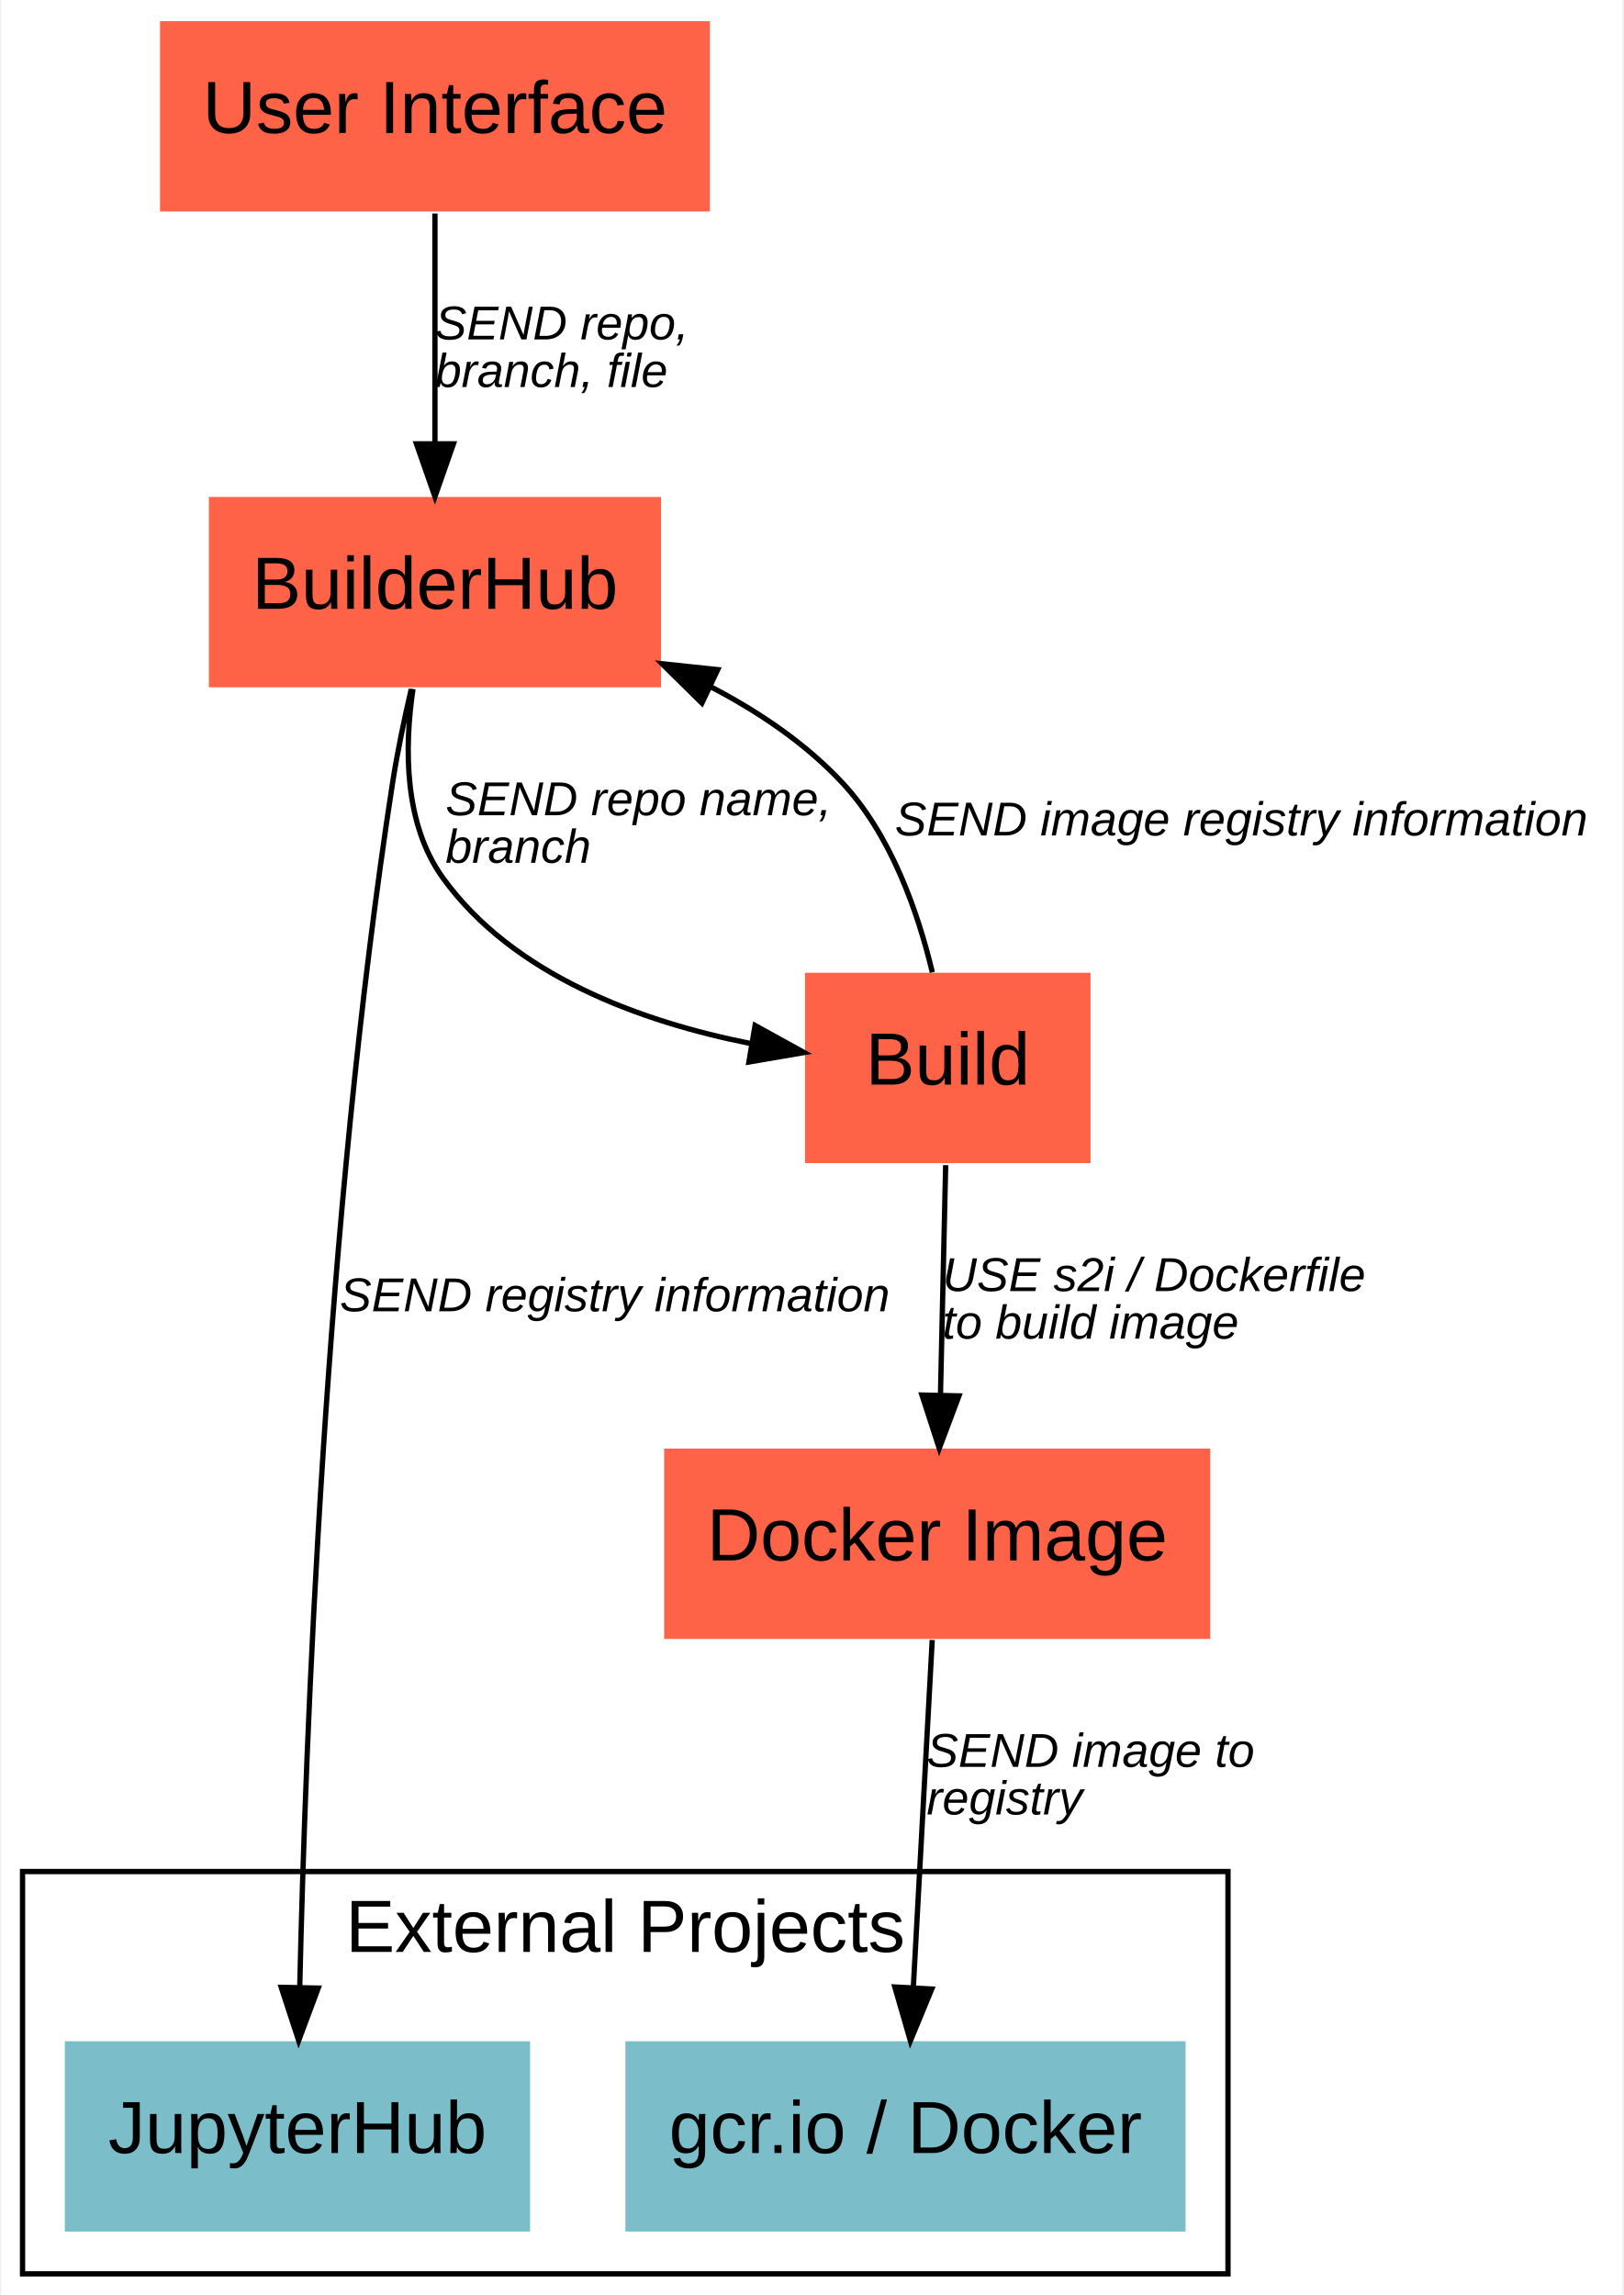
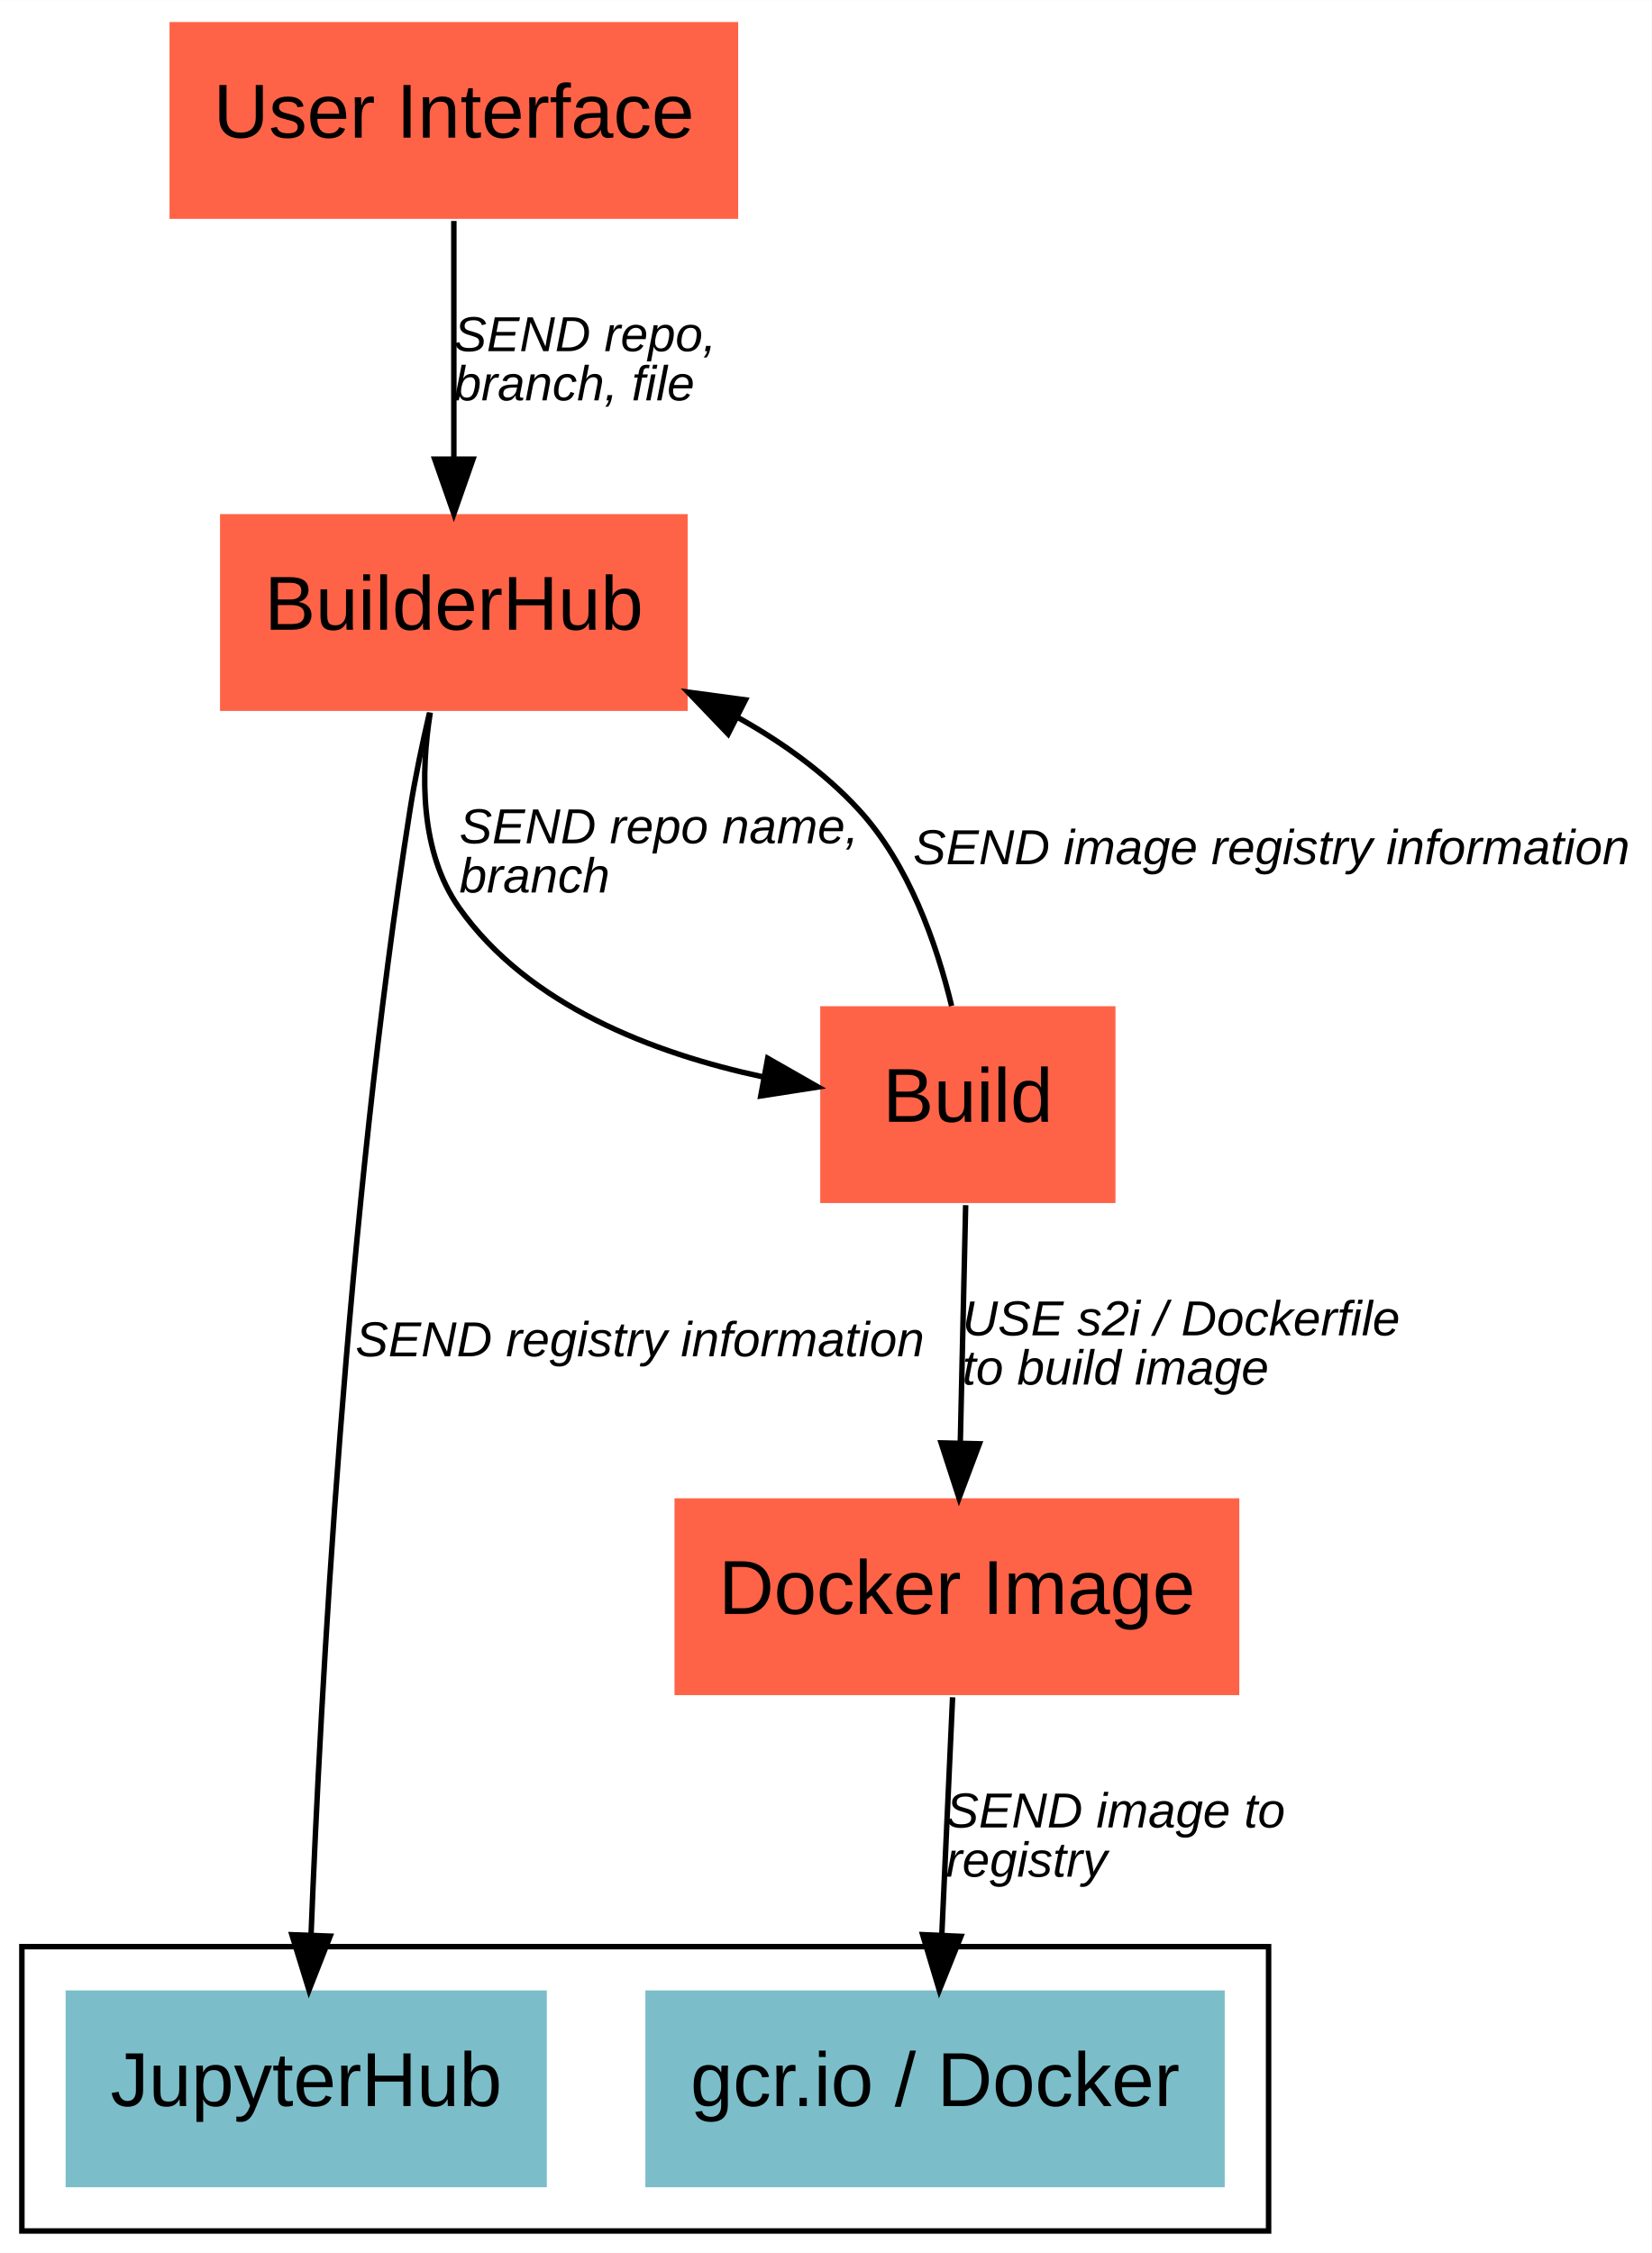
- <svg xmlns="http://www.w3.org/2000/svg" width="307pt" height="434pt" viewBox="0.00 0.00 306.54 434.10">
-   <g id="graph0" class="graph" transform="scale(1 1) rotate(0) translate(-4 438.1)">
-     <polygon fill="white" stroke="none" points="4,-4 4,-438.1 310.543,-438.1 310.543,-4 4,-4" />
+ <svg xmlns="http://www.w3.org/2000/svg" width="302pt" height="412pt" viewBox="0.00 0.00 302.04 412.00">
+   <g id="graph0" class="graph" transform="scale(1 1) rotate(0) translate(-4 416)">
+     <polygon fill="white" stroke="none" points="4,-4 4,-416 306.042,-416 306.042,-4 4,-4" />
    <g id="clust1" class="cluster">
-       <polygon fill="none" stroke="black" points="8,-8 8,-84.099 236,-84.099 236,-8 8,-8" />
-       <text text-anchor="middle" x="122" y="-68.898" font-family="Arial" font-size="14.00">External Projects</text>
+       <polygon fill="none" stroke="black" points="8,-8 8,-60 236,-60 236,-8 8,-8" />
    </g>
    <g id="node1" class="node">
      <polygon fill="#7bbeca" stroke="none" points="104,-52 16,-52 16,-16 104,-16 104,-52" />
      <text text-anchor="middle" x="60" y="-30.849" font-family="Arial" font-size="14.00">JupyterHub</text>
    </g>
    <g id="node2" class="node">
      <polygon fill="#7bbeca" stroke="none" points="227.977,-52 122.023,-52 122.023,-16 227.977,-16 227.977,-52" />
      <text text-anchor="middle" x="175" y="-30.849" font-family="Arial" font-size="14.00">gcr.io / Docker</text>
    </g>
    <g id="node3" class="node">
-       <polygon fill="#ff6347" stroke="none" points="128.762,-344.1 43.238,-344.1 43.238,-308.1 128.762,-308.1 128.762,-344.1" />
-       <text text-anchor="middle" x="86" y="-322.949" font-family="Arial" font-size="14.00">BuilderHub</text>
+       <polygon fill="#ff6347" stroke="none" points="129.762,-322 44.238,-322 44.238,-286 129.762,-286 129.762,-322" />
+       <text text-anchor="middle" x="87" y="-300.849" font-family="Arial" font-size="14.00">BuilderHub</text>
    </g>
    <g id="edge1" class="edge">
-       <path fill="none" stroke="black" d="M81.524,-307.75C80.217,-302.15 78.899,-295.89 78,-290.1 65.224,-207.85 61.507,-109.26 60.432,-62.372" />
-       <polygon fill="black" stroke="black" points="63.926,-62.053 60.222,-52.127 56.928,-62.197 63.926,-62.053" />
-       <text text-anchor="start" x="68.004" y="-190.075" font-family="Arial" font-style="italic" font-size="9.00"> SEND registry information</text>
+       <path fill="none" stroke="black" d="M82.543,-285.64C81.237,-280.04 79.915,-273.79 79,-268 67.31,-194.09 62.603,-105.78 60.885,-62.154" />
+       <polygon fill="black" stroke="black" points="64.379,-61.924 60.509,-52.061 57.384,-62.184 64.379,-61.924" />
+       <text text-anchor="start" x="69.004" y="-167.975" font-family="Arial" font-style="italic" font-size="9.00">SEND registry information</text>
    </g>
    <g id="node4" class="node">
-       <polygon fill="#ff6347" stroke="none" points="210,-254.1 156,-254.1 156,-218.1 210,-218.1 210,-254.1" />
-       <text text-anchor="middle" x="183" y="-232.949" font-family="Arial" font-size="14.00">Build</text>
+       <polygon fill="#ff6347" stroke="none" points="208,-232 154,-232 154,-196 208,-196 208,-232" />
+       <text text-anchor="middle" x="181" y="-210.849" font-family="Arial" font-size="14.00">Build</text>
    </g>
    <g id="edge2" class="edge">
-       <path fill="none" stroke="black" d="M81.846,-307.78C80.199,-296.58 80.156,-282.26 87.467,-272.1 100.79,-253.58 124.99,-244.84 145.7,-240.72" />
-       <polygon fill="black" stroke="black" points="146.552,-244.126 155.83,-239.01 145.387,-237.223 146.552,-244.126" />
-       <text text-anchor="start" x="88.003" y="-283.9" font-family="Arial" font-style="italic" font-size="9.00"> SEND repo name,</text>
-       <text text-anchor="start" x="88.003" y="-274.9" font-family="Arial" font-style="italic" font-size="9.00">branch</text>
+       <path fill="none" stroke="black" d="M82.681,-285.72C80.928,-274.54 80.75,-260.23 87.967,-250 100.59,-232.11 123.56,-223.36 143.51,-219.08" />
+       <polygon fill="black" stroke="black" points="144.4,-222.475 153.6,-217.22 143.131,-215.591 144.4,-222.475" />
+       <text text-anchor="start" x="88.004" y="-261.8" font-family="Arial" font-style="italic" font-size="9.00">SEND repo name,</text>
+       <text text-anchor="start" x="88.004" y="-252.8" font-family="Arial" font-style="italic" font-size="9.00">branch</text>
    </g>
    <g id="edge3" class="edge">
-       <path fill="none" stroke="black" d="M180.08,-254.18C177.36,-265.56 172.28,-280.19 163,-290.1 156.08,-297.49 147.29,-303.45 138.15,-308.2" />
-       <polygon fill="black" stroke="black" points="136.494,-305.111 128.95,-312.55 139.486,-311.44 136.494,-305.111" />
-       <text text-anchor="start" x="172.997" y="-280.075" font-family="Arial" font-style="italic" font-size="9.00"> SEND image registry information</text>
+       <path fill="none" stroke="black" d="M178.03,-232.04C175.29,-243.4 170.2,-258.02 161,-268 154.77,-274.75 146.98,-280.33 138.8,-284.88" />
+       <polygon fill="black" stroke="black" points="137.158,-281.788 129.83,-289.44 140.33,-288.028 137.158,-281.788" />
+       <text text-anchor="start" x="170.998" y="-257.975" font-family="Arial" font-style="italic" font-size="9.00">SEND image registry information</text>
    </g>
    <g id="node5" class="node">
-       <polygon fill="#ff6347" stroke="none" points="232.645,-164.1 129.355,-164.1 129.355,-128.1 232.645,-128.1 232.645,-164.1" />
-       <text text-anchor="middle" x="181" y="-142.949" font-family="Arial" font-size="14.00">Docker Image</text>
+       <polygon fill="#ff6347" stroke="none" points="230.645,-142 127.355,-142 127.355,-106 230.645,-106 230.645,-142" />
+       <text text-anchor="middle" x="179" y="-120.849" font-family="Arial" font-size="14.00">Docker Image</text>
    </g>
    <g id="edge4" class="edge">
-       <path fill="none" stroke="black" d="M182.6,-217.71C182.32,-205.34 181.94,-188.47 181.62,-174.32" />
-       <polygon fill="black" stroke="black" points="185.115,-174.068 181.39,-164.15 178.117,-174.227 185.115,-174.068" />
-       <text text-anchor="start" x="181.998" y="-193.9" font-family="Arial" font-style="italic" font-size="9.00"> USE s2i / Dockerfile</text>
-       <text text-anchor="start" x="181.998" y="-184.9" font-family="Arial" font-style="italic" font-size="9.00">to build image</text>
+       <path fill="none" stroke="black" d="M180.6,-195.61C180.32,-183.24 179.94,-166.37 179.62,-152.22" />
+       <polygon fill="black" stroke="black" points="183.115,-151.968 179.39,-142.05 176.117,-152.127 183.115,-151.968" />
+       <text text-anchor="start" x="179.998" y="-171.8" font-family="Arial" font-style="italic" font-size="9.00">USE s2i / Dockerfile</text>
+       <text text-anchor="start" x="179.998" y="-162.8" font-family="Arial" font-style="italic" font-size="9.00">to build image</text>
    </g>
    <g id="edge5" class="edge">
-       <path fill="none" stroke="black" d="M180.06,-127.9C179.1,-110.28 177.6,-82.65 176.48,-62.095" />
-       <polygon fill="black" stroke="black" points="179.973,-61.875 175.93,-52.082 172.984,-62.259 179.973,-61.875" />
-       <text text-anchor="start" x="178.998" y="-103.9" font-family="Arial" font-style="italic" font-size="9.00"> SEND image to</text>
-       <text text-anchor="start" x="178.998" y="-94.9" font-family="Arial" font-style="italic" font-size="9.00">registry</text>
+       <path fill="none" stroke="black" d="M178.21,-105.61C177.65,-93.24 176.88,-76.369 176.24,-62.22" />
+       <polygon fill="black" stroke="black" points="179.728,-61.882 175.78,-52.05 172.736,-62.198 179.728,-61.882" />
+       <text text-anchor="start" x="176.998" y="-81.8" font-family="Arial" font-style="italic" font-size="9.00">SEND image to</text>
+       <text text-anchor="start" x="176.998" y="-72.8" font-family="Arial" font-style="italic" font-size="9.00">registry</text>
    </g>
    <g id="node6" class="node">
-       <polygon fill="#ff6347" stroke="none" points="138,-434.1 34,-434.1 34,-398.1 138,-398.1 138,-434.1" />
-       <text text-anchor="middle" x="86" y="-412.949" font-family="Arial" font-size="14.00">User Interface</text>
+       <polygon fill="#ff6347" stroke="none" points="139,-412 35,-412 35,-376 139,-376 139,-412" />
+       <text text-anchor="middle" x="87" y="-390.849" font-family="Arial" font-size="14.00">User Interface</text>
    </g>
    <g id="edge6" class="edge">
-       <path fill="none" stroke="black" d="M86,-397.71C86,-385.34 86,-368.47 86,-354.32" />
-       <polygon fill="black" stroke="black" points="89.5,-354.15 86,-344.15 82.5,-354.15 89.5,-354.15" />
-       <text text-anchor="start" x="86" y="-373.9" font-family="Arial" font-style="italic" font-size="9.00"> SEND repo,</text>
-       <text text-anchor="start" x="86" y="-364.9" font-family="Arial" font-style="italic" font-size="9.00">branch, file</text>
+       <path fill="none" stroke="black" d="M87,-375.61C87,-363.24 87,-346.37 87,-332.22" />
+       <polygon fill="black" stroke="black" points="90.5,-332.05 87,-322.05 83.5,-332.05 90.5,-332.05" />
+       <text text-anchor="start" x="87.001" y="-351.8" font-family="Arial" font-style="italic" font-size="9.00">SEND repo,</text>
+       <text text-anchor="start" x="87.001" y="-342.8" font-family="Arial" font-style="italic" font-size="9.00">branch, file</text>
    </g>
  </g>
</svg>
